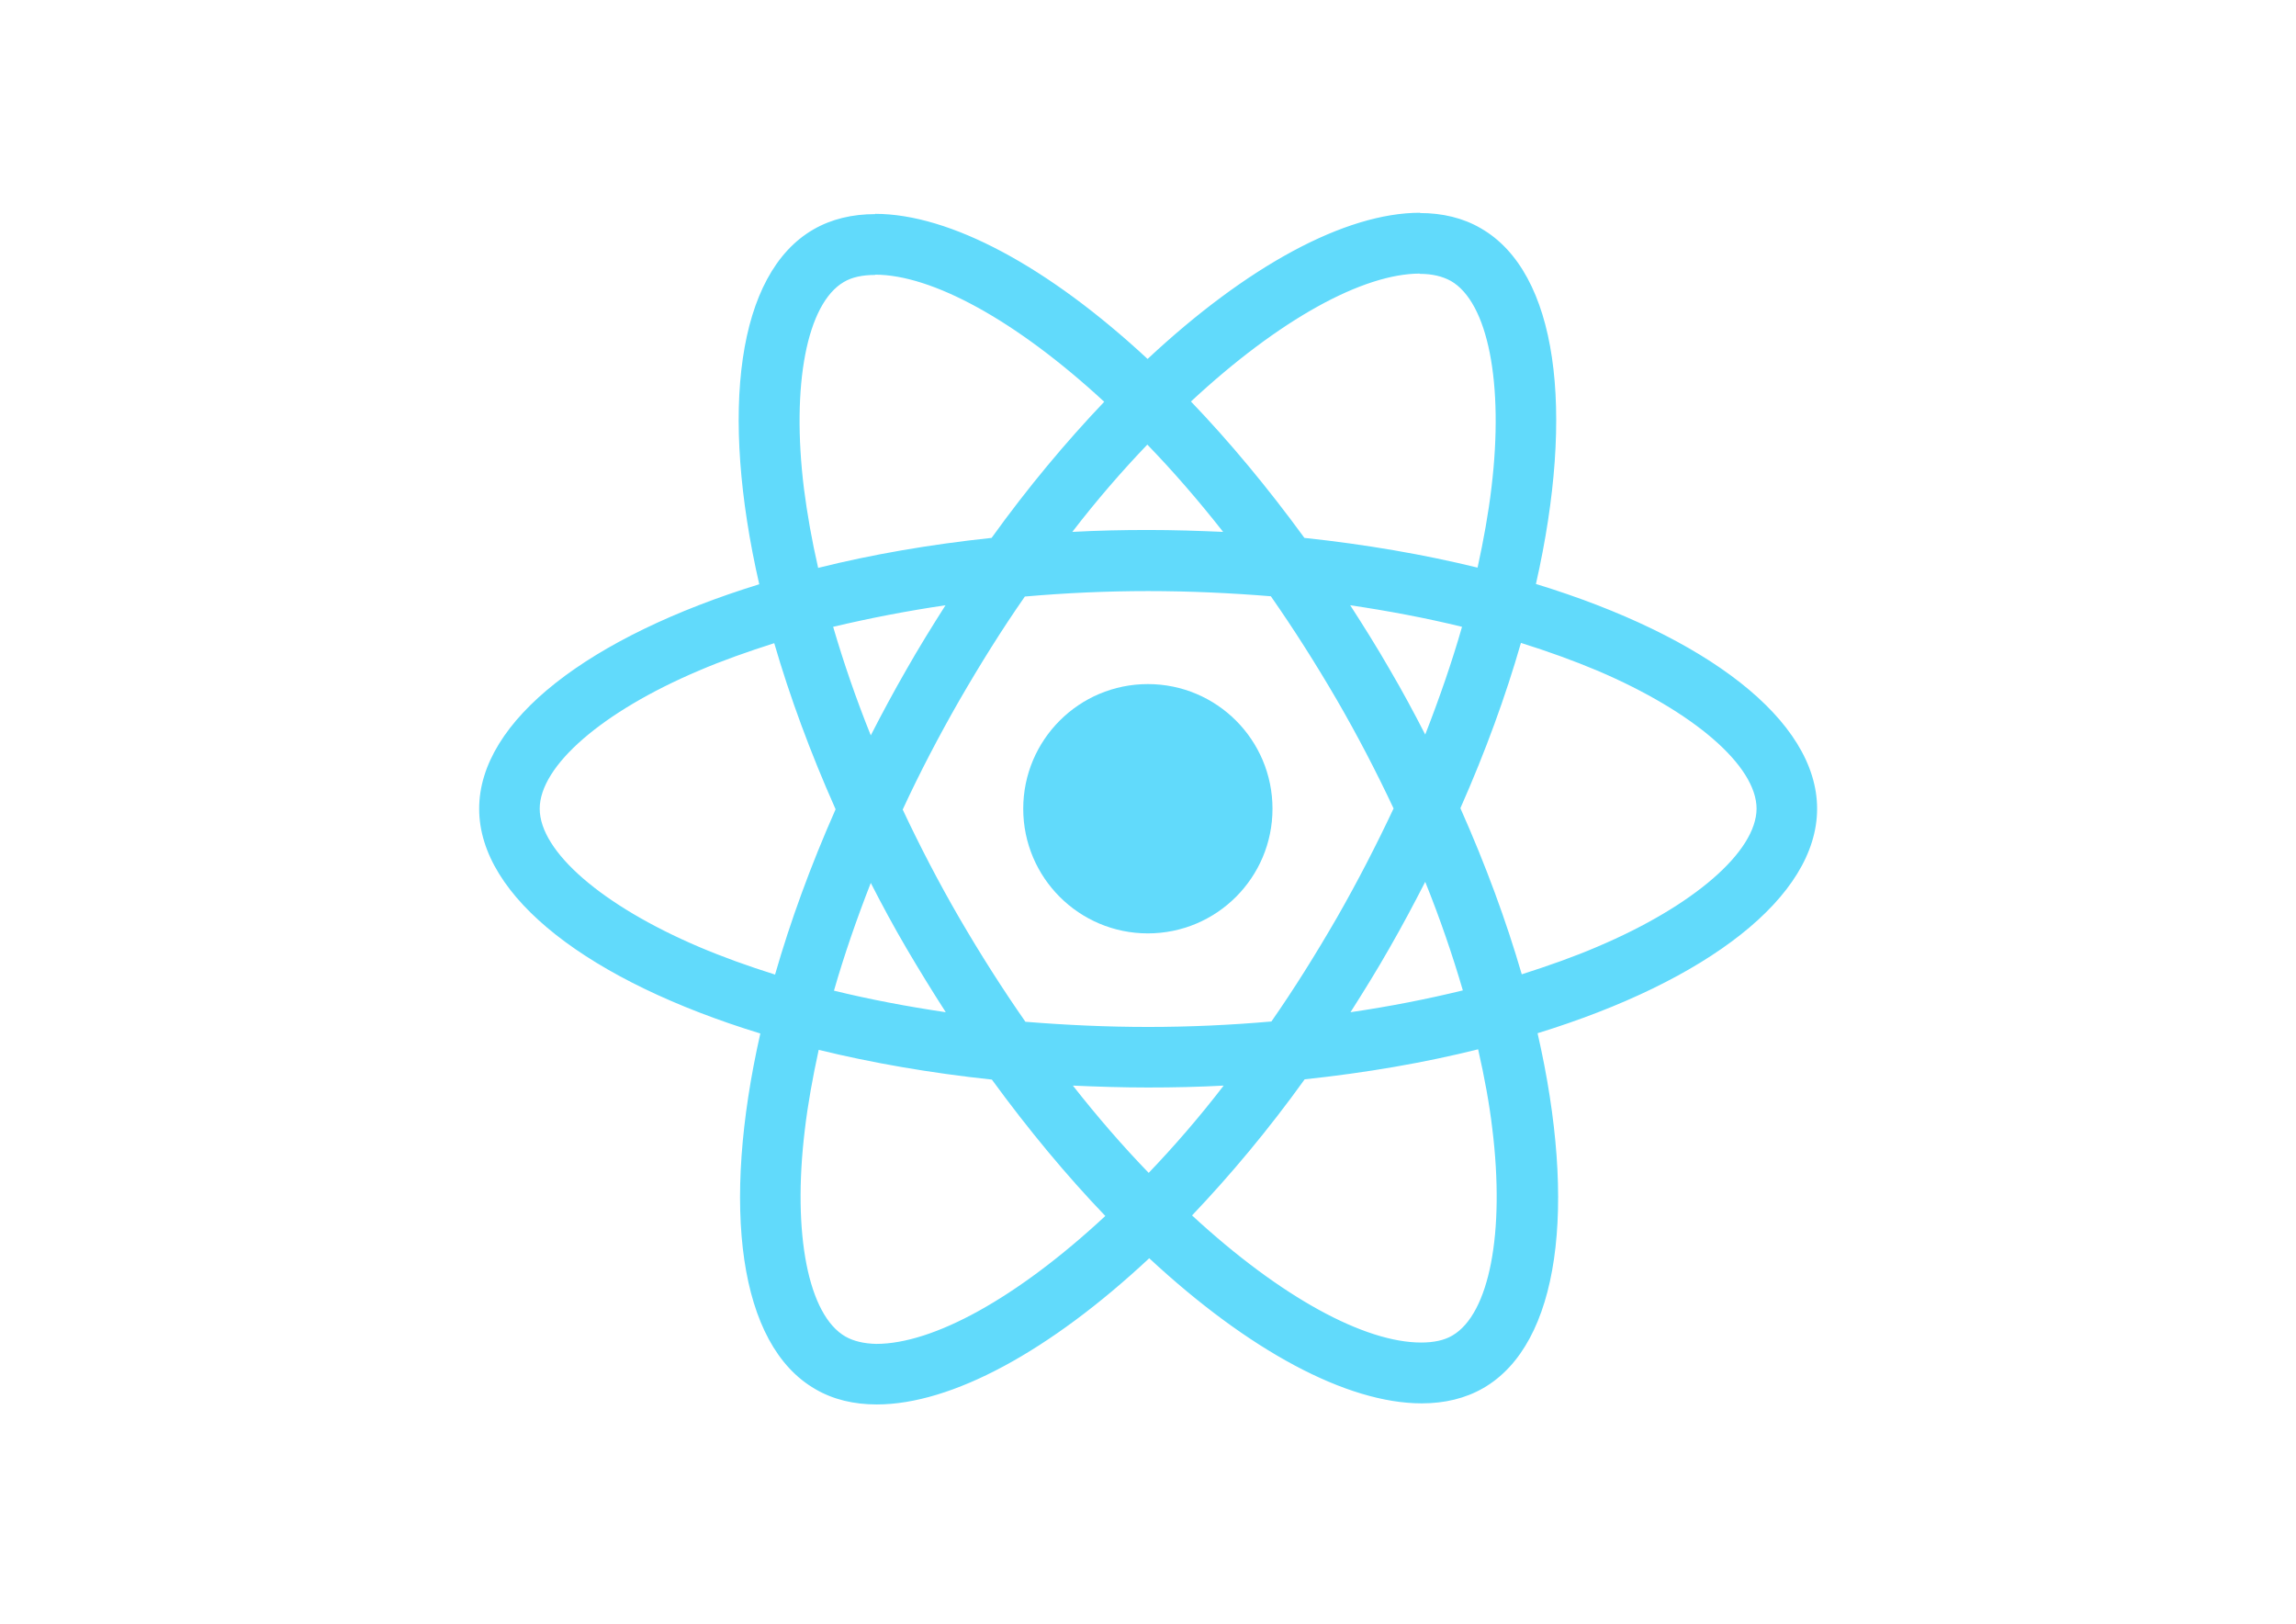
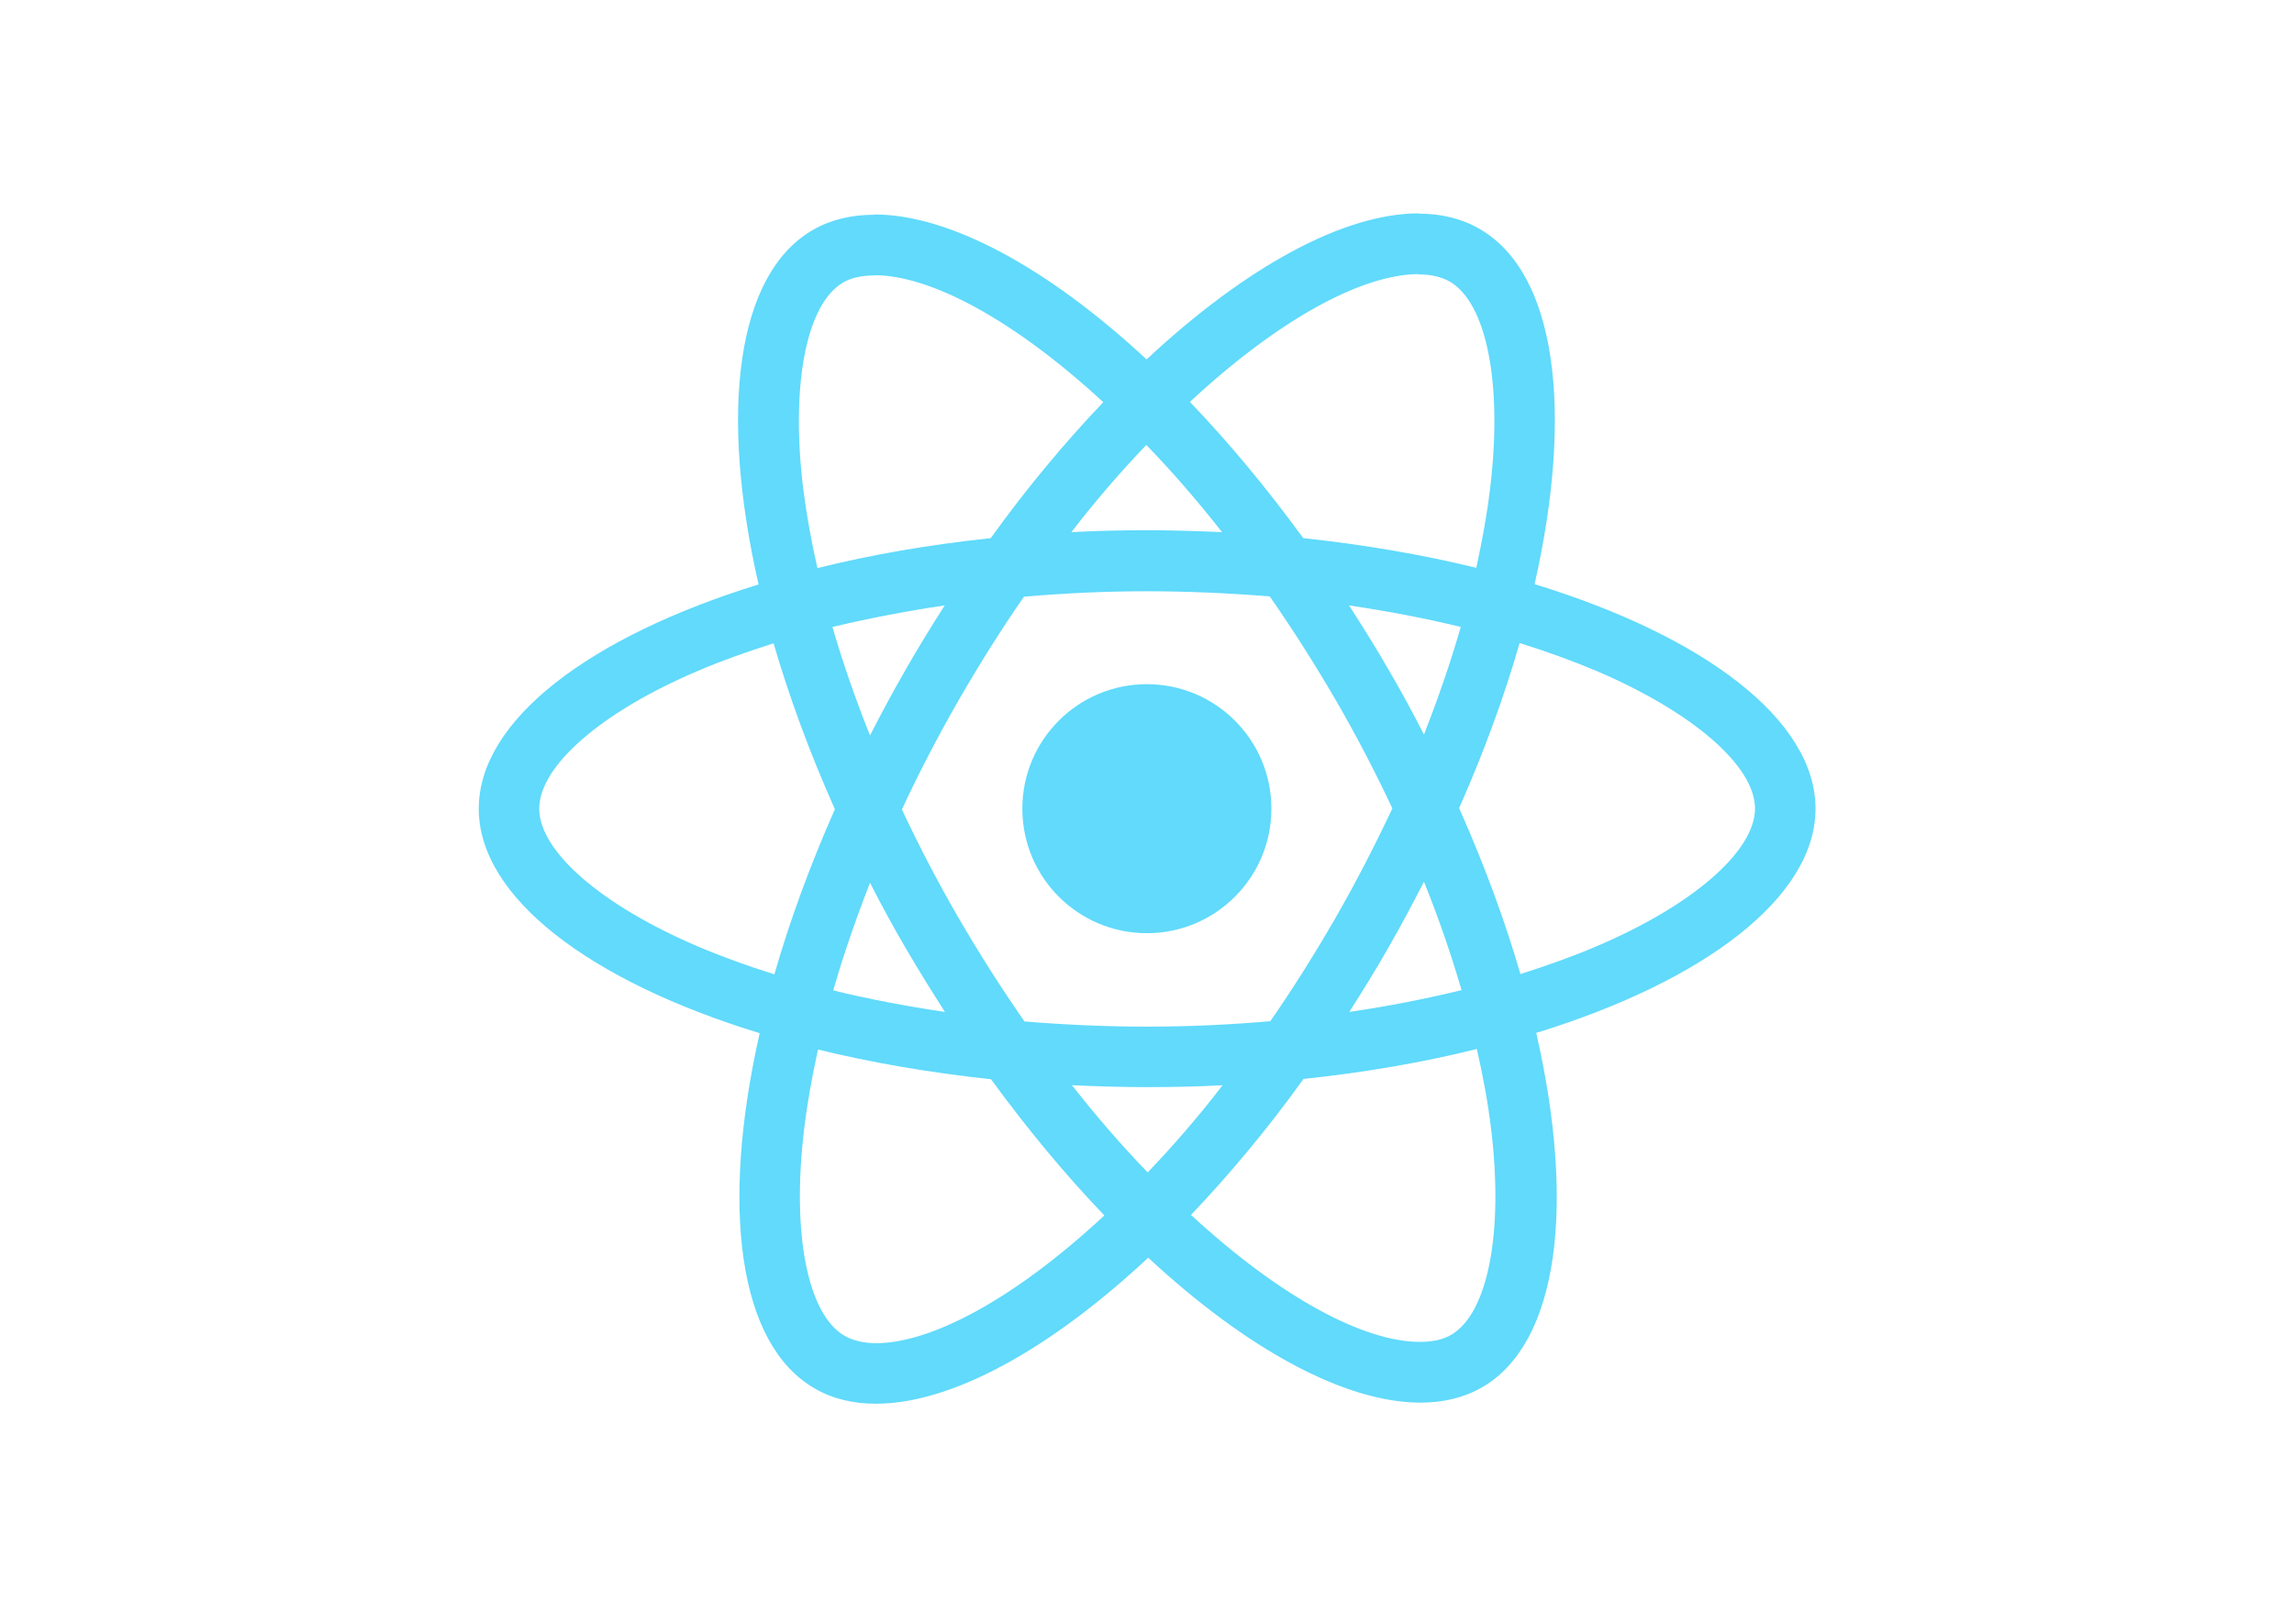
- <svg xmlns="http://www.w3.org/2000/svg" viewBox="0 0 841.9 595.3">
+ <svg xmlns="http://www.w3.org/2000/svg" viewBox="0 0 841.9 595.3" width="842" height="596">
  <g fill="#61DAFB">
    <path d="M666.3 296.5c0-32.5-40.7-63.3-103.1-82.4 14.4-63.6 8-114.2-20.2-130.4-6.5-3.8-14.1-5.6-22.4-5.6v22.3c4.6 0 8.3.9 11.4 2.6 13.6 7.8 19.5 37.5 14.9 75.7-1.1 9.4-2.9 19.3-5.1 29.4-19.6-4.8-41-8.5-63.5-10.9-13.5-18.5-27.5-35.3-41.6-50 32.6-30.3 63.2-46.9 84-46.9V78c-27.5 0-63.5 19.6-99.9 53.6-36.4-33.8-72.4-53.2-99.9-53.2v22.3c20.7 0 51.4 16.5 84 46.6-14 14.7-28 31.4-41.3 49.9-22.6 2.4-44 6.1-63.6 11-2.3-10-4-19.7-5.2-29-4.7-38.2 1.1-67.9 14.6-75.8 3-1.8 6.9-2.6 11.5-2.6V78.5c-8.4 0-16 1.8-22.6 5.6-28.1 16.2-34.4 66.7-19.9 130.1-62.2 19.2-102.7 49.9-102.7 82.3 0 32.5 40.7 63.3 103.1 82.4-14.4 63.6-8 114.2 20.2 130.4 6.5 3.8 14.1 5.6 22.5 5.6 27.5 0 63.5-19.6 99.9-53.6 36.4 33.8 72.4 53.2 99.9 53.2 8.4 0 16-1.8 22.6-5.6 28.1-16.2 34.4-66.7 19.9-130.1 62-19.1 102.5-49.9 102.5-82.3zm-130.2-66.7c-3.7 12.9-8.3 26.2-13.5 39.5-4.1-8-8.4-16-13.1-24-4.6-8-9.5-15.8-14.4-23.4 14.2 2.1 27.9 4.7 41 7.9zm-45.8 106.5c-7.8 13.5-15.8 26.3-24.1 38.2-14.9 1.3-30 2-45.2 2-15.1 0-30.2-.7-45-1.9-8.3-11.9-16.4-24.6-24.2-38-7.6-13.1-14.5-26.4-20.8-39.8 6.2-13.4 13.2-26.8 20.7-39.9 7.8-13.5 15.8-26.3 24.1-38.2 14.9-1.3 30-2 45.2-2 15.1 0 30.2.7 45 1.9 8.3 11.9 16.4 24.6 24.2 38 7.6 13.1 14.5 26.4 20.8 39.8-6.3 13.4-13.2 26.8-20.7 39.9zm32.3-13c5.4 13.4 10 26.8 13.8 39.8-13.1 3.2-26.9 5.9-41.2 8 4.9-7.7 9.8-15.6 14.4-23.7 4.6-8 8.9-16.1 13-24.1zM421.2 430c-9.3-9.6-18.6-20.3-27.8-32 9 .4 18.2.7 27.5.7 9.4 0 18.7-.2 27.8-.7-9 11.7-18.3 22.4-27.5 32zm-74.4-58.9c-14.2-2.1-27.9-4.7-41-7.9 3.7-12.9 8.3-26.2 13.5-39.5 4.1 8 8.4 16 13.1 24 4.7 8 9.5 15.8 14.4 23.4zM420.7 163c9.3 9.6 18.6 20.3 27.8 32-9-.4-18.2-.7-27.5-.7-9.4 0-18.7.2-27.8.7 9-11.7 18.3-22.4 27.5-32zm-74 58.9c-4.9 7.7-9.8 15.6-14.4 23.7-4.6 8-8.9 16-13 24-5.4-13.4-10-26.8-13.8-39.8 13.1-3.1 26.9-5.8 41.2-7.9zm-90.5 125.2c-35.4-15.1-58.3-34.9-58.3-50.6 0-15.7 22.9-35.6 58.3-50.6 8.6-3.7 18-7 27.7-10.1 5.7 19.6 13.2 40 22.5 60.9-9.2 20.8-16.6 41.1-22.2 60.6-9.9-3.1-19.3-6.5-28-10.2zM310 490c-13.6-7.8-19.5-37.5-14.9-75.7 1.1-9.4 2.9-19.3 5.1-29.4 19.6 4.8 41 8.5 63.5 10.9 13.5 18.5 27.5 35.3 41.6 50-32.6 30.3-63.2 46.9-84 46.9-4.5-.1-8.3-1-11.3-2.7zm237.2-76.2c4.7 38.2-1.1 67.9-14.6 75.8-3 1.8-6.9 2.6-11.5 2.6-20.7 0-51.4-16.5-84-46.6 14-14.7 28-31.4 41.3-49.9 22.6-2.4 44-6.1 63.6-11 2.3 10.1 4.1 19.8 5.2 29.1zm38.5-66.7c-8.6 3.7-18 7-27.7 10.1-5.7-19.6-13.2-40-22.5-60.9 9.2-20.8 16.6-41.1 22.2-60.6 9.9 3.1 19.3 6.5 28.1 10.2 35.4 15.1 58.3 34.9 58.3 50.6-.1 15.7-23 35.6-58.4 50.6zM320.8 78.4z" />
    <circle cx="420.9" cy="296.5" r="45.7" />
    <path d="M520.5 78.1z" />
  </g>
</svg>
